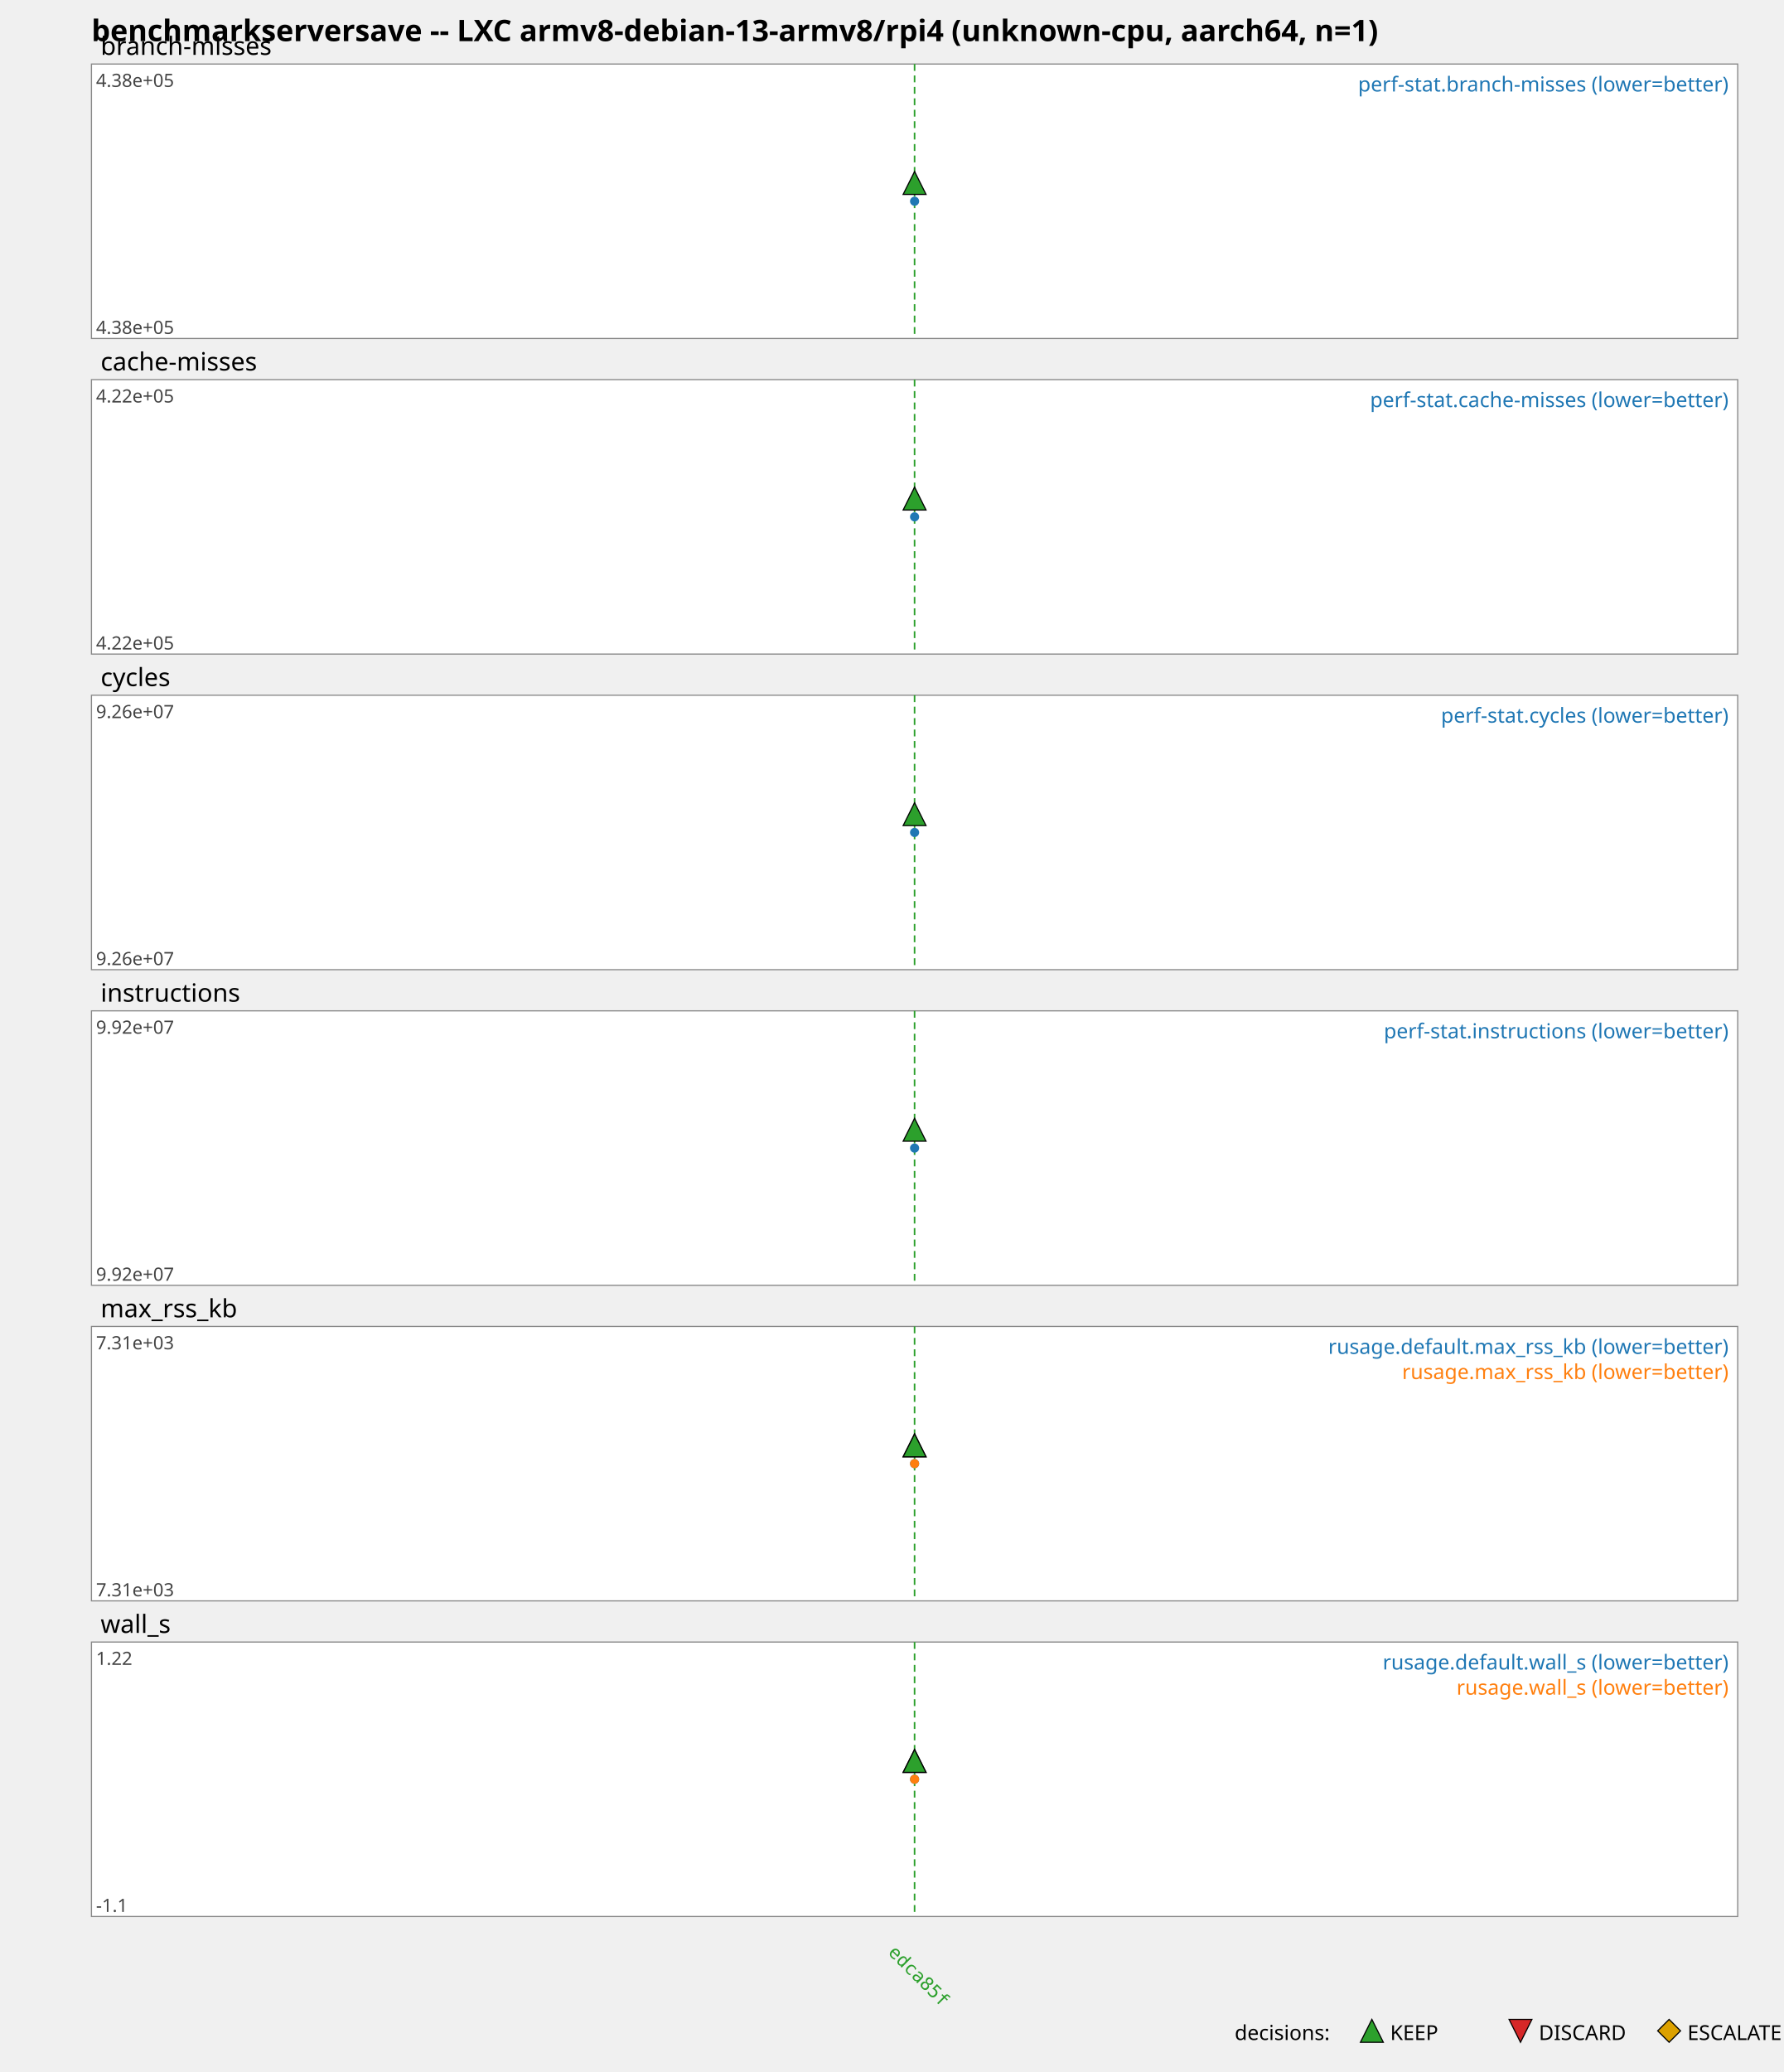
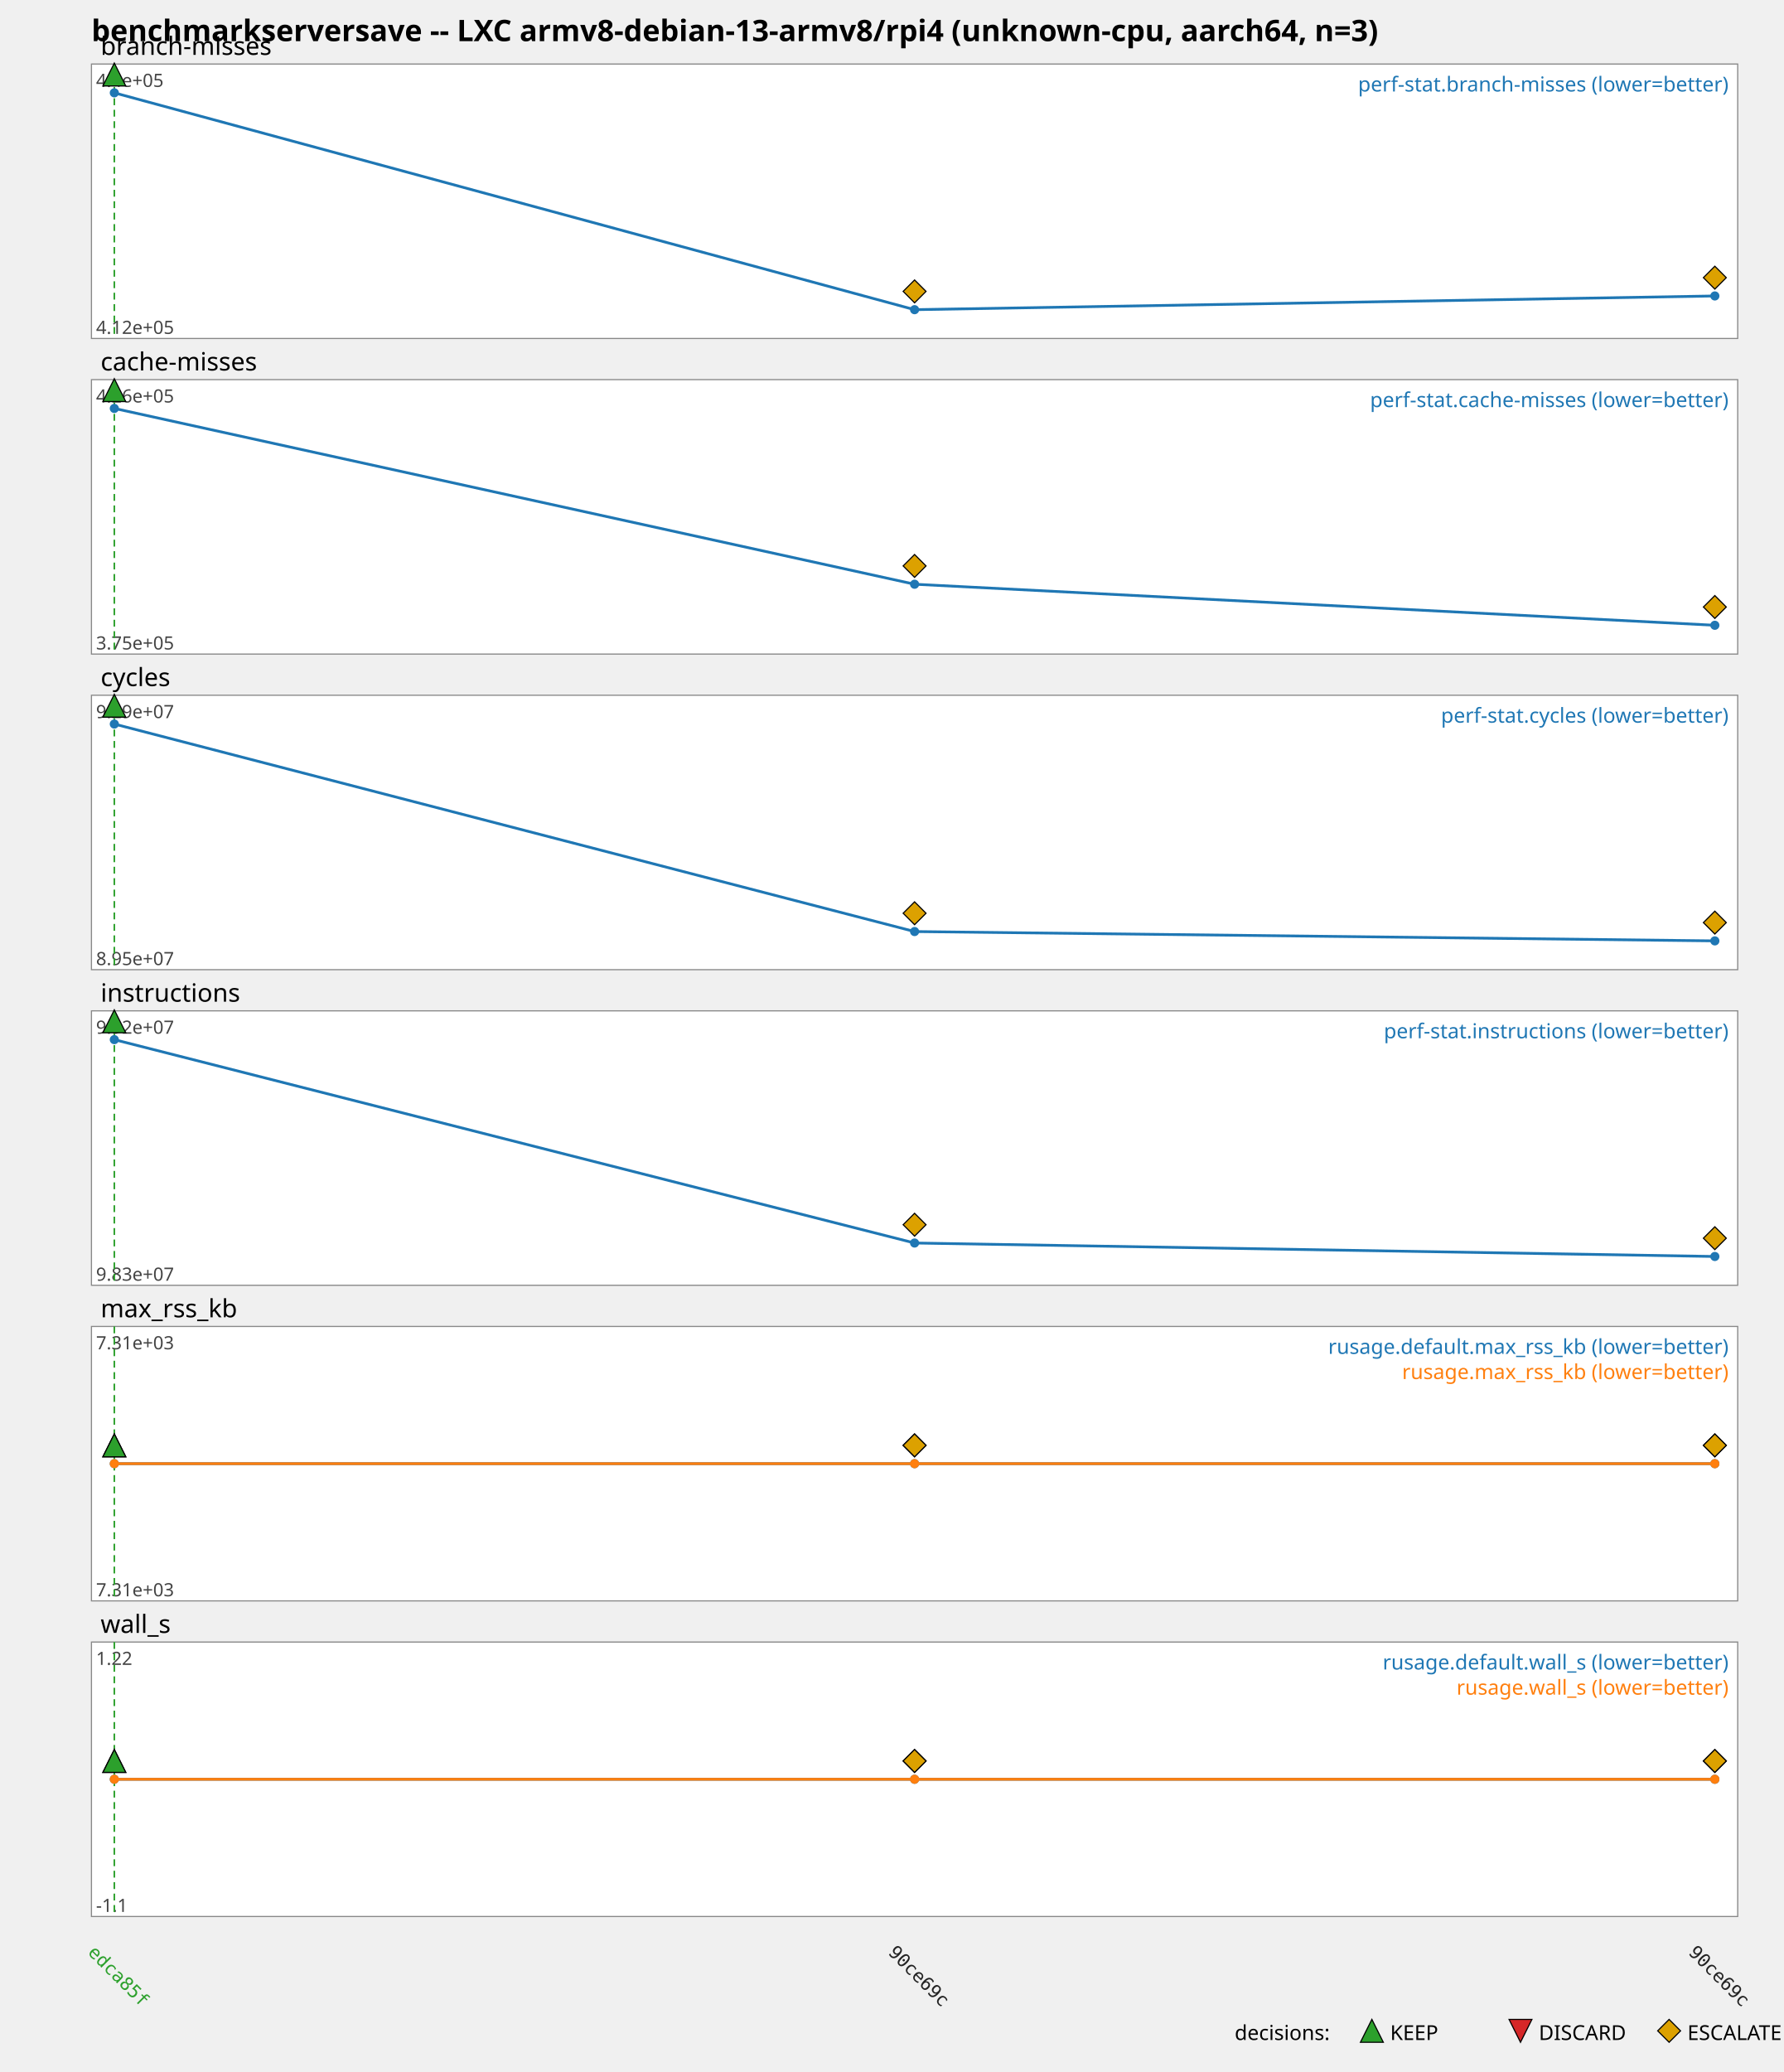
<svg xmlns="http://www.w3.org/2000/svg" version="1.1" width="780" height="906" viewBox="0 0 780 906">
-   <text x="40" y="18" font-size="13" font-family="sans-serif" font-weight="bold">benchmarkserversave -- LXC armv8-debian-13-armv8/rpi4 (unknown-cpu, aarch64, n=1)</text>
+   <text x="40" y="18" font-size="13" font-family="sans-serif" font-weight="bold">benchmarkserversave -- LXC armv8-debian-13-armv8/rpi4 (unknown-cpu, aarch64, n=3)</text>
  <g transform="translate(40,28)">
    <rect x="0" y="0" width="720" height="120" fill="white" stroke="#888" stroke-width="0.5" />
    <text x="4" y="-4" font-size="11" font-family="sans-serif">branch-misses</text>
-     <text x="2" y="10" font-size="8" fill="#444" font-family="sans-serif">4.38e+05</text>
-     <text x="2" y="118" font-size="8" fill="#444" font-family="sans-serif">4.38e+05</text>
-     <line x1="360.0" y1="0" x2="360.0" y2="120" stroke="#2ca02c" stroke-width="0.7" stroke-dasharray="3,2" />
-     <polyline points="360.0,60.00" fill="none" stroke="#1f77b4" stroke-width="1.2" />
-     <circle cx="360.0" cy="60.00" r="2" fill="#1f77b4" />
-     <polygon points="360.0,47.0 355.0,57.0 365.0,57.0" fill="#2ca02c" stroke="black" stroke-width="0.5" />
+     <text x="2" y="10" font-size="8" fill="#444" font-family="sans-serif">4.4e+05</text>
+     <text x="2" y="118" font-size="8" fill="#444" font-family="sans-serif">4.12e+05</text>
+     <line x1="10.0" y1="0" x2="10.0" y2="120" stroke="#2ca02c" stroke-width="0.7" stroke-dasharray="3,2" />
+     <polyline points="10.0,12.59 360.0,107.41 710.0,101.41" fill="none" stroke="#1f77b4" stroke-width="1.2" />
+     <circle cx="10.0" cy="12.59" r="2" fill="#1f77b4" />
+     <polygon points="10.0,-0.414 5.0,9.586 15.0,9.586" fill="#2ca02c" stroke="black" stroke-width="0.5" />
+     <circle cx="360.0" cy="107.41" r="2" fill="#1f77b4" />
+     <polygon points="360.0,94.414 365.0,99.414 360.0,104.414 355.0,99.414" fill="#dca100" stroke="black" stroke-width="0.5" />
+     <circle cx="710.0" cy="101.41" r="2" fill="#1f77b4" />
+     <polygon points="710.0,88.408 715.0,93.408 710.0,98.408 705.0,93.408" fill="#dca100" stroke="black" stroke-width="0.5" />
    <text x="716" y="12" font-size="9" text-anchor="end" fill="#1f77b4" font-family="sans-serif">perf-stat.branch-misses (lower=better)</text>
  </g>
  <g transform="translate(40,166)">
    <rect x="0" y="0" width="720" height="120" fill="white" stroke="#888" stroke-width="0.5" />
    <text x="4" y="-4" font-size="11" font-family="sans-serif">cache-misses</text>
-     <text x="2" y="10" font-size="8" fill="#444" font-family="sans-serif">4.22e+05</text>
-     <text x="2" y="118" font-size="8" fill="#444" font-family="sans-serif">4.22e+05</text>
-     <line x1="360.0" y1="0" x2="360.0" y2="120" stroke="#2ca02c" stroke-width="0.7" stroke-dasharray="3,2" />
-     <polyline points="360.0,60.00" fill="none" stroke="#1f77b4" stroke-width="1.2" />
-     <circle cx="360.0" cy="60.00" r="2" fill="#1f77b4" />
-     <polygon points="360.0,47.0 355.0,57.0 365.0,57.0" fill="#2ca02c" stroke="black" stroke-width="0.5" />
+     <text x="2" y="10" font-size="8" fill="#444" font-family="sans-serif">4.26e+05</text>
+     <text x="2" y="118" font-size="8" fill="#444" font-family="sans-serif">3.75e+05</text>
+     <line x1="10.0" y1="0" x2="10.0" y2="120" stroke="#2ca02c" stroke-width="0.7" stroke-dasharray="3,2" />
+     <polyline points="10.0,12.59 360.0,89.46 710.0,107.41" fill="none" stroke="#1f77b4" stroke-width="1.2" />
+     <circle cx="10.0" cy="12.59" r="2" fill="#1f77b4" />
+     <polygon points="10.0,-0.414 5.0,9.586 15.0,9.586" fill="#2ca02c" stroke="black" stroke-width="0.5" />
+     <circle cx="360.0" cy="89.46" r="2" fill="#1f77b4" />
+     <polygon points="360.0,76.458 365.0,81.458 360.0,86.458 355.0,81.458" fill="#dca100" stroke="black" stroke-width="0.5" />
+     <circle cx="710.0" cy="107.41" r="2" fill="#1f77b4" />
+     <polygon points="710.0,94.414 715.0,99.414 710.0,104.414 705.0,99.414" fill="#dca100" stroke="black" stroke-width="0.5" />
    <text x="716" y="12" font-size="9" text-anchor="end" fill="#1f77b4" font-family="sans-serif">perf-stat.cache-misses (lower=better)</text>
  </g>
  <g transform="translate(40,304)">
    <rect x="0" y="0" width="720" height="120" fill="white" stroke="#888" stroke-width="0.5" />
    <text x="4" y="-4" font-size="11" font-family="sans-serif">cycles</text>
-     <text x="2" y="10" font-size="8" fill="#444" font-family="sans-serif">9.26e+07</text>
-     <text x="2" y="118" font-size="8" fill="#444" font-family="sans-serif">9.26e+07</text>
-     <line x1="360.0" y1="0" x2="360.0" y2="120" stroke="#2ca02c" stroke-width="0.7" stroke-dasharray="3,2" />
-     <polyline points="360.0,60.00" fill="none" stroke="#1f77b4" stroke-width="1.2" />
-     <circle cx="360.0" cy="60.00" r="2" fill="#1f77b4" />
-     <polygon points="360.0,47.0 355.0,57.0 365.0,57.0" fill="#2ca02c" stroke="black" stroke-width="0.5" />
+     <text x="2" y="10" font-size="8" fill="#444" font-family="sans-serif">9.29e+07</text>
+     <text x="2" y="118" font-size="8" fill="#444" font-family="sans-serif">8.95e+07</text>
+     <line x1="10.0" y1="0" x2="10.0" y2="120" stroke="#2ca02c" stroke-width="0.7" stroke-dasharray="3,2" />
+     <polyline points="10.0,12.59 360.0,103.33 710.0,107.41" fill="none" stroke="#1f77b4" stroke-width="1.2" />
+     <circle cx="10.0" cy="12.59" r="2" fill="#1f77b4" />
+     <polygon points="10.0,-0.414 5.0,9.586 15.0,9.586" fill="#2ca02c" stroke="black" stroke-width="0.5" />
+     <circle cx="360.0" cy="103.33" r="2" fill="#1f77b4" />
+     <polygon points="360.0,90.331 365.0,95.331 360.0,100.331 355.0,95.331" fill="#dca100" stroke="black" stroke-width="0.5" />
+     <circle cx="710.0" cy="107.41" r="2" fill="#1f77b4" />
+     <polygon points="710.0,94.414 715.0,99.414 710.0,104.414 705.0,99.414" fill="#dca100" stroke="black" stroke-width="0.5" />
    <text x="716" y="12" font-size="9" text-anchor="end" fill="#1f77b4" font-family="sans-serif">perf-stat.cycles (lower=better)</text>
  </g>
  <g transform="translate(40,442)">
    <rect x="0" y="0" width="720" height="120" fill="white" stroke="#888" stroke-width="0.5" />
    <text x="4" y="-4" font-size="11" font-family="sans-serif">instructions</text>
    <text x="2" y="10" font-size="8" fill="#444" font-family="sans-serif">9.92e+07</text>
-     <text x="2" y="118" font-size="8" fill="#444" font-family="sans-serif">9.92e+07</text>
-     <line x1="360.0" y1="0" x2="360.0" y2="120" stroke="#2ca02c" stroke-width="0.7" stroke-dasharray="3,2" />
-     <polyline points="360.0,60.00" fill="none" stroke="#1f77b4" stroke-width="1.2" />
-     <circle cx="360.0" cy="60.00" r="2" fill="#1f77b4" />
-     <polygon points="360.0,47.0 355.0,57.0 365.0,57.0" fill="#2ca02c" stroke="black" stroke-width="0.5" />
+     <text x="2" y="118" font-size="8" fill="#444" font-family="sans-serif">9.83e+07</text>
+     <line x1="10.0" y1="0" x2="10.0" y2="120" stroke="#2ca02c" stroke-width="0.7" stroke-dasharray="3,2" />
+     <polyline points="10.0,12.59 360.0,101.52 710.0,107.41" fill="none" stroke="#1f77b4" stroke-width="1.2" />
+     <circle cx="10.0" cy="12.59" r="2" fill="#1f77b4" />
+     <polygon points="10.0,-0.414 5.0,9.586 15.0,9.586" fill="#2ca02c" stroke="black" stroke-width="0.5" />
+     <circle cx="360.0" cy="101.52" r="2" fill="#1f77b4" />
+     <polygon points="360.0,88.516 365.0,93.516 360.0,98.516 355.0,93.516" fill="#dca100" stroke="black" stroke-width="0.5" />
+     <circle cx="710.0" cy="107.41" r="2" fill="#1f77b4" />
+     <polygon points="710.0,94.414 715.0,99.414 710.0,104.414 705.0,99.414" fill="#dca100" stroke="black" stroke-width="0.5" />
    <text x="716" y="12" font-size="9" text-anchor="end" fill="#1f77b4" font-family="sans-serif">perf-stat.instructions (lower=better)</text>
  </g>
  <g transform="translate(40,580)">
    <rect x="0" y="0" width="720" height="120" fill="white" stroke="#888" stroke-width="0.5" />
    <text x="4" y="-4" font-size="11" font-family="sans-serif">max_rss_kb</text>
    <text x="2" y="10" font-size="8" fill="#444" font-family="sans-serif">7.31e+03</text>
    <text x="2" y="118" font-size="8" fill="#444" font-family="sans-serif">7.31e+03</text>
-     <line x1="360.0" y1="0" x2="360.0" y2="120" stroke="#2ca02c" stroke-width="0.7" stroke-dasharray="3,2" />
-     <polyline points="360.0,60.00" fill="none" stroke="#1f77b4" stroke-width="1.2" />
+     <line x1="10.0" y1="0" x2="10.0" y2="120" stroke="#2ca02c" stroke-width="0.7" stroke-dasharray="3,2" />
+     <polyline points="10.0,60.00 360.0,60.00 710.0,60.00" fill="none" stroke="#1f77b4" stroke-width="1.2" />
+     <circle cx="10.0" cy="60.00" r="2" fill="#1f77b4" />
+     <polygon points="10.0,47.0 5.0,57.0 15.0,57.0" fill="#2ca02c" stroke="black" stroke-width="0.5" />
    <circle cx="360.0" cy="60.00" r="2" fill="#1f77b4" />
-     <polygon points="360.0,47.0 355.0,57.0 365.0,57.0" fill="#2ca02c" stroke="black" stroke-width="0.5" />
+     <polygon points="360.0,47.0 365.0,52.0 360.0,57.0 355.0,52.0" fill="#dca100" stroke="black" stroke-width="0.5" />
+     <circle cx="710.0" cy="60.00" r="2" fill="#1f77b4" />
+     <polygon points="710.0,47.0 715.0,52.0 710.0,57.0 705.0,52.0" fill="#dca100" stroke="black" stroke-width="0.5" />
    <text x="716" y="12" font-size="9" text-anchor="end" fill="#1f77b4" font-family="sans-serif">rusage.default.max_rss_kb (lower=better)</text>
-     <polyline points="360.0,60.00" fill="none" stroke="#ff7f0e" stroke-width="1.2" />
+     <polyline points="10.0,60.00 360.0,60.00 710.0,60.00" fill="none" stroke="#ff7f0e" stroke-width="1.2" />
+     <circle cx="10.0" cy="60.00" r="2" fill="#ff7f0e" />
+     <polygon points="10.0,47.0 5.0,57.0 15.0,57.0" fill="#2ca02c" stroke="black" stroke-width="0.5" />
    <circle cx="360.0" cy="60.00" r="2" fill="#ff7f0e" />
-     <polygon points="360.0,47.0 355.0,57.0 365.0,57.0" fill="#2ca02c" stroke="black" stroke-width="0.5" />
+     <polygon points="360.0,47.0 365.0,52.0 360.0,57.0 355.0,52.0" fill="#dca100" stroke="black" stroke-width="0.5" />
+     <circle cx="710.0" cy="60.00" r="2" fill="#ff7f0e" />
+     <polygon points="710.0,47.0 715.0,52.0 710.0,57.0 705.0,52.0" fill="#dca100" stroke="black" stroke-width="0.5" />
    <text x="716" y="23" font-size="9" text-anchor="end" fill="#ff7f0e" font-family="sans-serif">rusage.max_rss_kb (lower=better)</text>
  </g>
  <g transform="translate(40,718)">
    <rect x="0" y="0" width="720" height="120" fill="white" stroke="#888" stroke-width="0.5" />
    <text x="4" y="-4" font-size="11" font-family="sans-serif">wall_s</text>
    <text x="2" y="10" font-size="8" fill="#444" font-family="sans-serif">1.22</text>
    <text x="2" y="118" font-size="8" fill="#444" font-family="sans-serif">-1.1</text>
-     <line x1="360.0" y1="0" x2="360.0" y2="120" stroke="#2ca02c" stroke-width="0.7" stroke-dasharray="3,2" />
-     <polyline points="360.0,60.00" fill="none" stroke="#1f77b4" stroke-width="1.2" />
+     <line x1="10.0" y1="0" x2="10.0" y2="120" stroke="#2ca02c" stroke-width="0.7" stroke-dasharray="3,2" />
+     <polyline points="10.0,60.00 360.0,60.00 710.0,60.00" fill="none" stroke="#1f77b4" stroke-width="1.2" />
+     <circle cx="10.0" cy="60.00" r="2" fill="#1f77b4" />
+     <polygon points="10.0,47.0 5.0,57.0 15.0,57.0" fill="#2ca02c" stroke="black" stroke-width="0.5" />
    <circle cx="360.0" cy="60.00" r="2" fill="#1f77b4" />
-     <polygon points="360.0,47.0 355.0,57.0 365.0,57.0" fill="#2ca02c" stroke="black" stroke-width="0.5" />
+     <polygon points="360.0,47.0 365.0,52.0 360.0,57.0 355.0,52.0" fill="#dca100" stroke="black" stroke-width="0.5" />
+     <circle cx="710.0" cy="60.00" r="2" fill="#1f77b4" />
+     <polygon points="710.0,47.0 715.0,52.0 710.0,57.0 705.0,52.0" fill="#dca100" stroke="black" stroke-width="0.5" />
    <text x="716" y="12" font-size="9" text-anchor="end" fill="#1f77b4" font-family="sans-serif">rusage.default.wall_s (lower=better)</text>
-     <polyline points="360.0,60.00" fill="none" stroke="#ff7f0e" stroke-width="1.2" />
+     <polyline points="10.0,60.00 360.0,60.00 710.0,60.00" fill="none" stroke="#ff7f0e" stroke-width="1.2" />
+     <circle cx="10.0" cy="60.00" r="2" fill="#ff7f0e" />
+     <polygon points="10.0,47.0 5.0,57.0 15.0,57.0" fill="#2ca02c" stroke="black" stroke-width="0.5" />
    <circle cx="360.0" cy="60.00" r="2" fill="#ff7f0e" />
-     <polygon points="360.0,47.0 355.0,57.0 365.0,57.0" fill="#2ca02c" stroke="black" stroke-width="0.5" />
+     <polygon points="360.0,47.0 365.0,52.0 360.0,57.0 355.0,52.0" fill="#dca100" stroke="black" stroke-width="0.5" />
+     <circle cx="710.0" cy="60.00" r="2" fill="#ff7f0e" />
+     <polygon points="710.0,47.0 715.0,52.0 710.0,57.0 705.0,52.0" fill="#dca100" stroke="black" stroke-width="0.5" />
    <text x="716" y="23" font-size="9" text-anchor="end" fill="#ff7f0e" font-family="sans-serif">rusage.wall_s (lower=better)</text>
  </g>
  <g transform="translate(40,856)">
-     <text x="360.0" y="10" font-size="8" fill="#2ca02c" text-anchor="middle" font-family="monospace" transform="rotate(45 360.0 10)">edca85f</text>
+     <text x="10.0" y="10" font-size="8" fill="#2ca02c" text-anchor="middle" font-family="monospace" transform="rotate(45 10.0 10)">edca85f</text>
+     <text x="360.0" y="10" font-size="8" fill="#222" text-anchor="middle" font-family="monospace" transform="rotate(45 360.0 10)">90ce69c</text>
+     <text x="710.0" y="10" font-size="8" fill="#222" text-anchor="middle" font-family="monospace" transform="rotate(45 710.0 10)">90ce69c</text>
  </g>
  <g transform="translate(540,892)">
    <text x="0" y="0" font-size="9" font-family="sans-serif">decisions:</text>
    <polygon points="60,-9 55,1 65,1" fill="#2ca02c" stroke="black" stroke-width="0.5" />
    <text x="68" y="0" font-size="9" font-family="sans-serif">KEEP</text>
    <polygon points="125,1 120,-9 130,-9" fill="#d62728" stroke="black" stroke-width="0.5" />
    <text x="133" y="0" font-size="9" font-family="sans-serif">DISCARD</text>
    <polygon points="190,-9 195,-4 190,1 185,-4" fill="#dca100" stroke="black" stroke-width="0.5" />
    <text x="198" y="0" font-size="9" font-family="sans-serif">ESCALATE</text>
  </g>
</svg>
